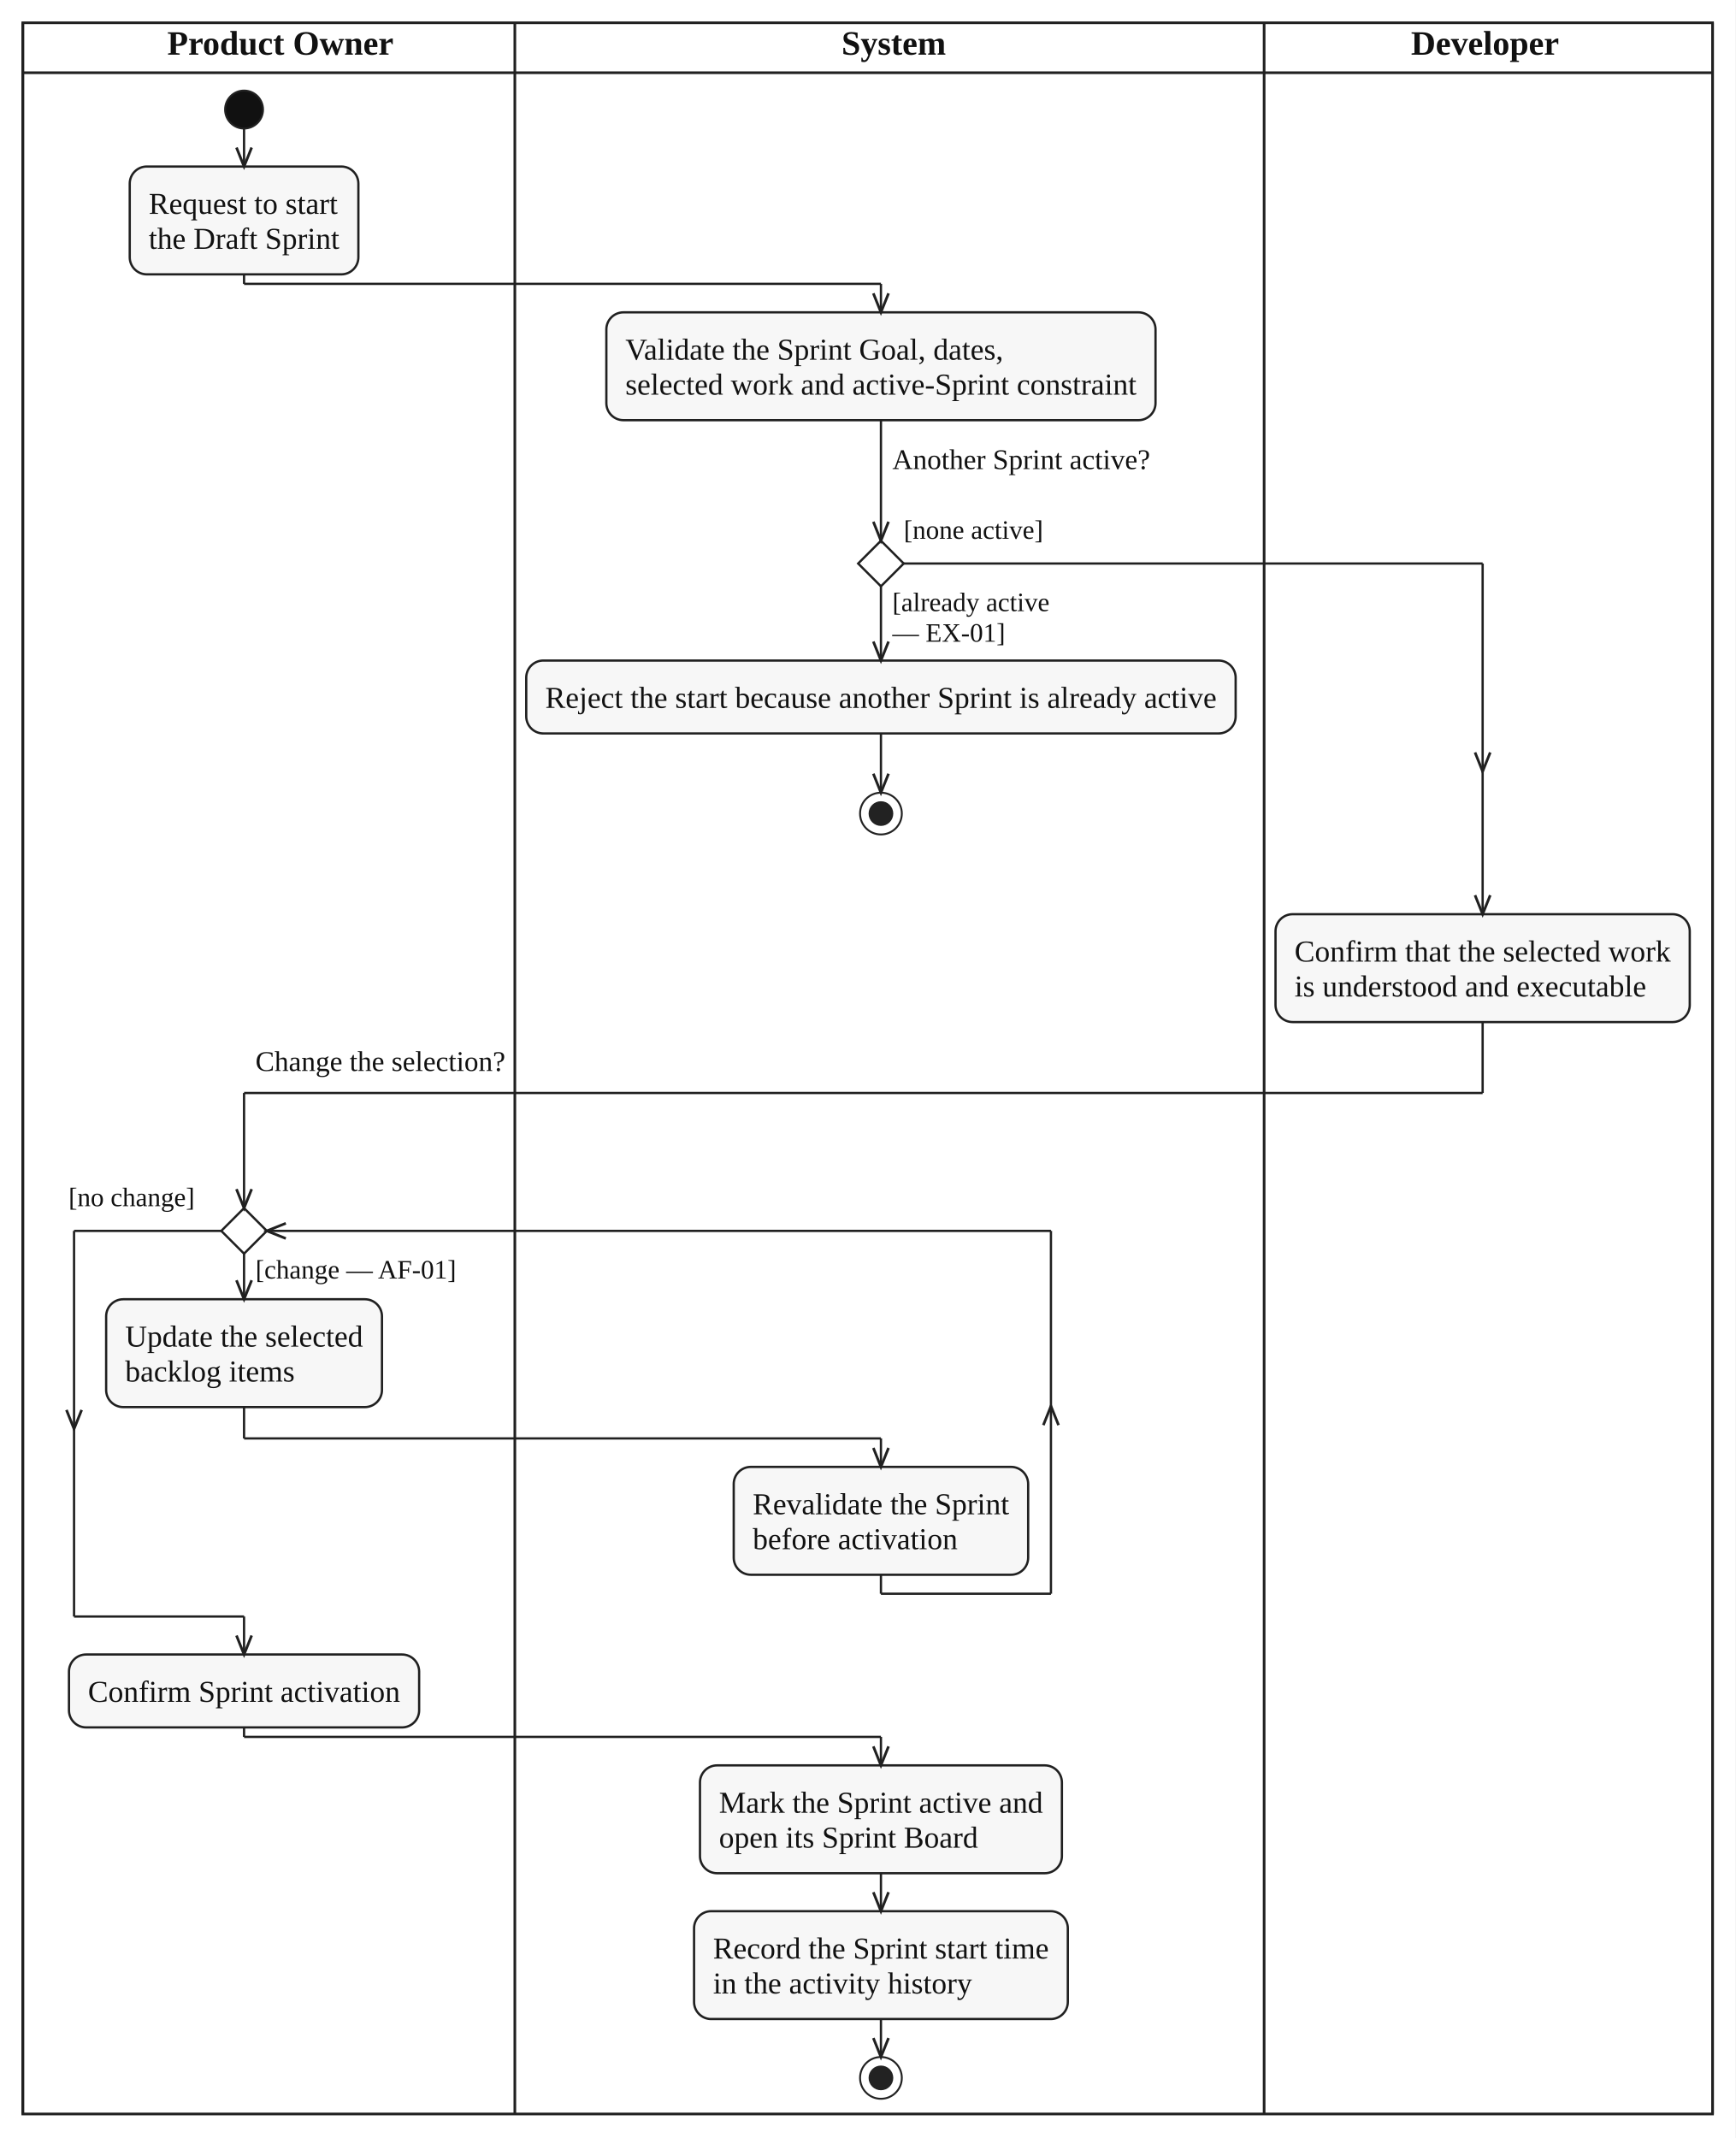
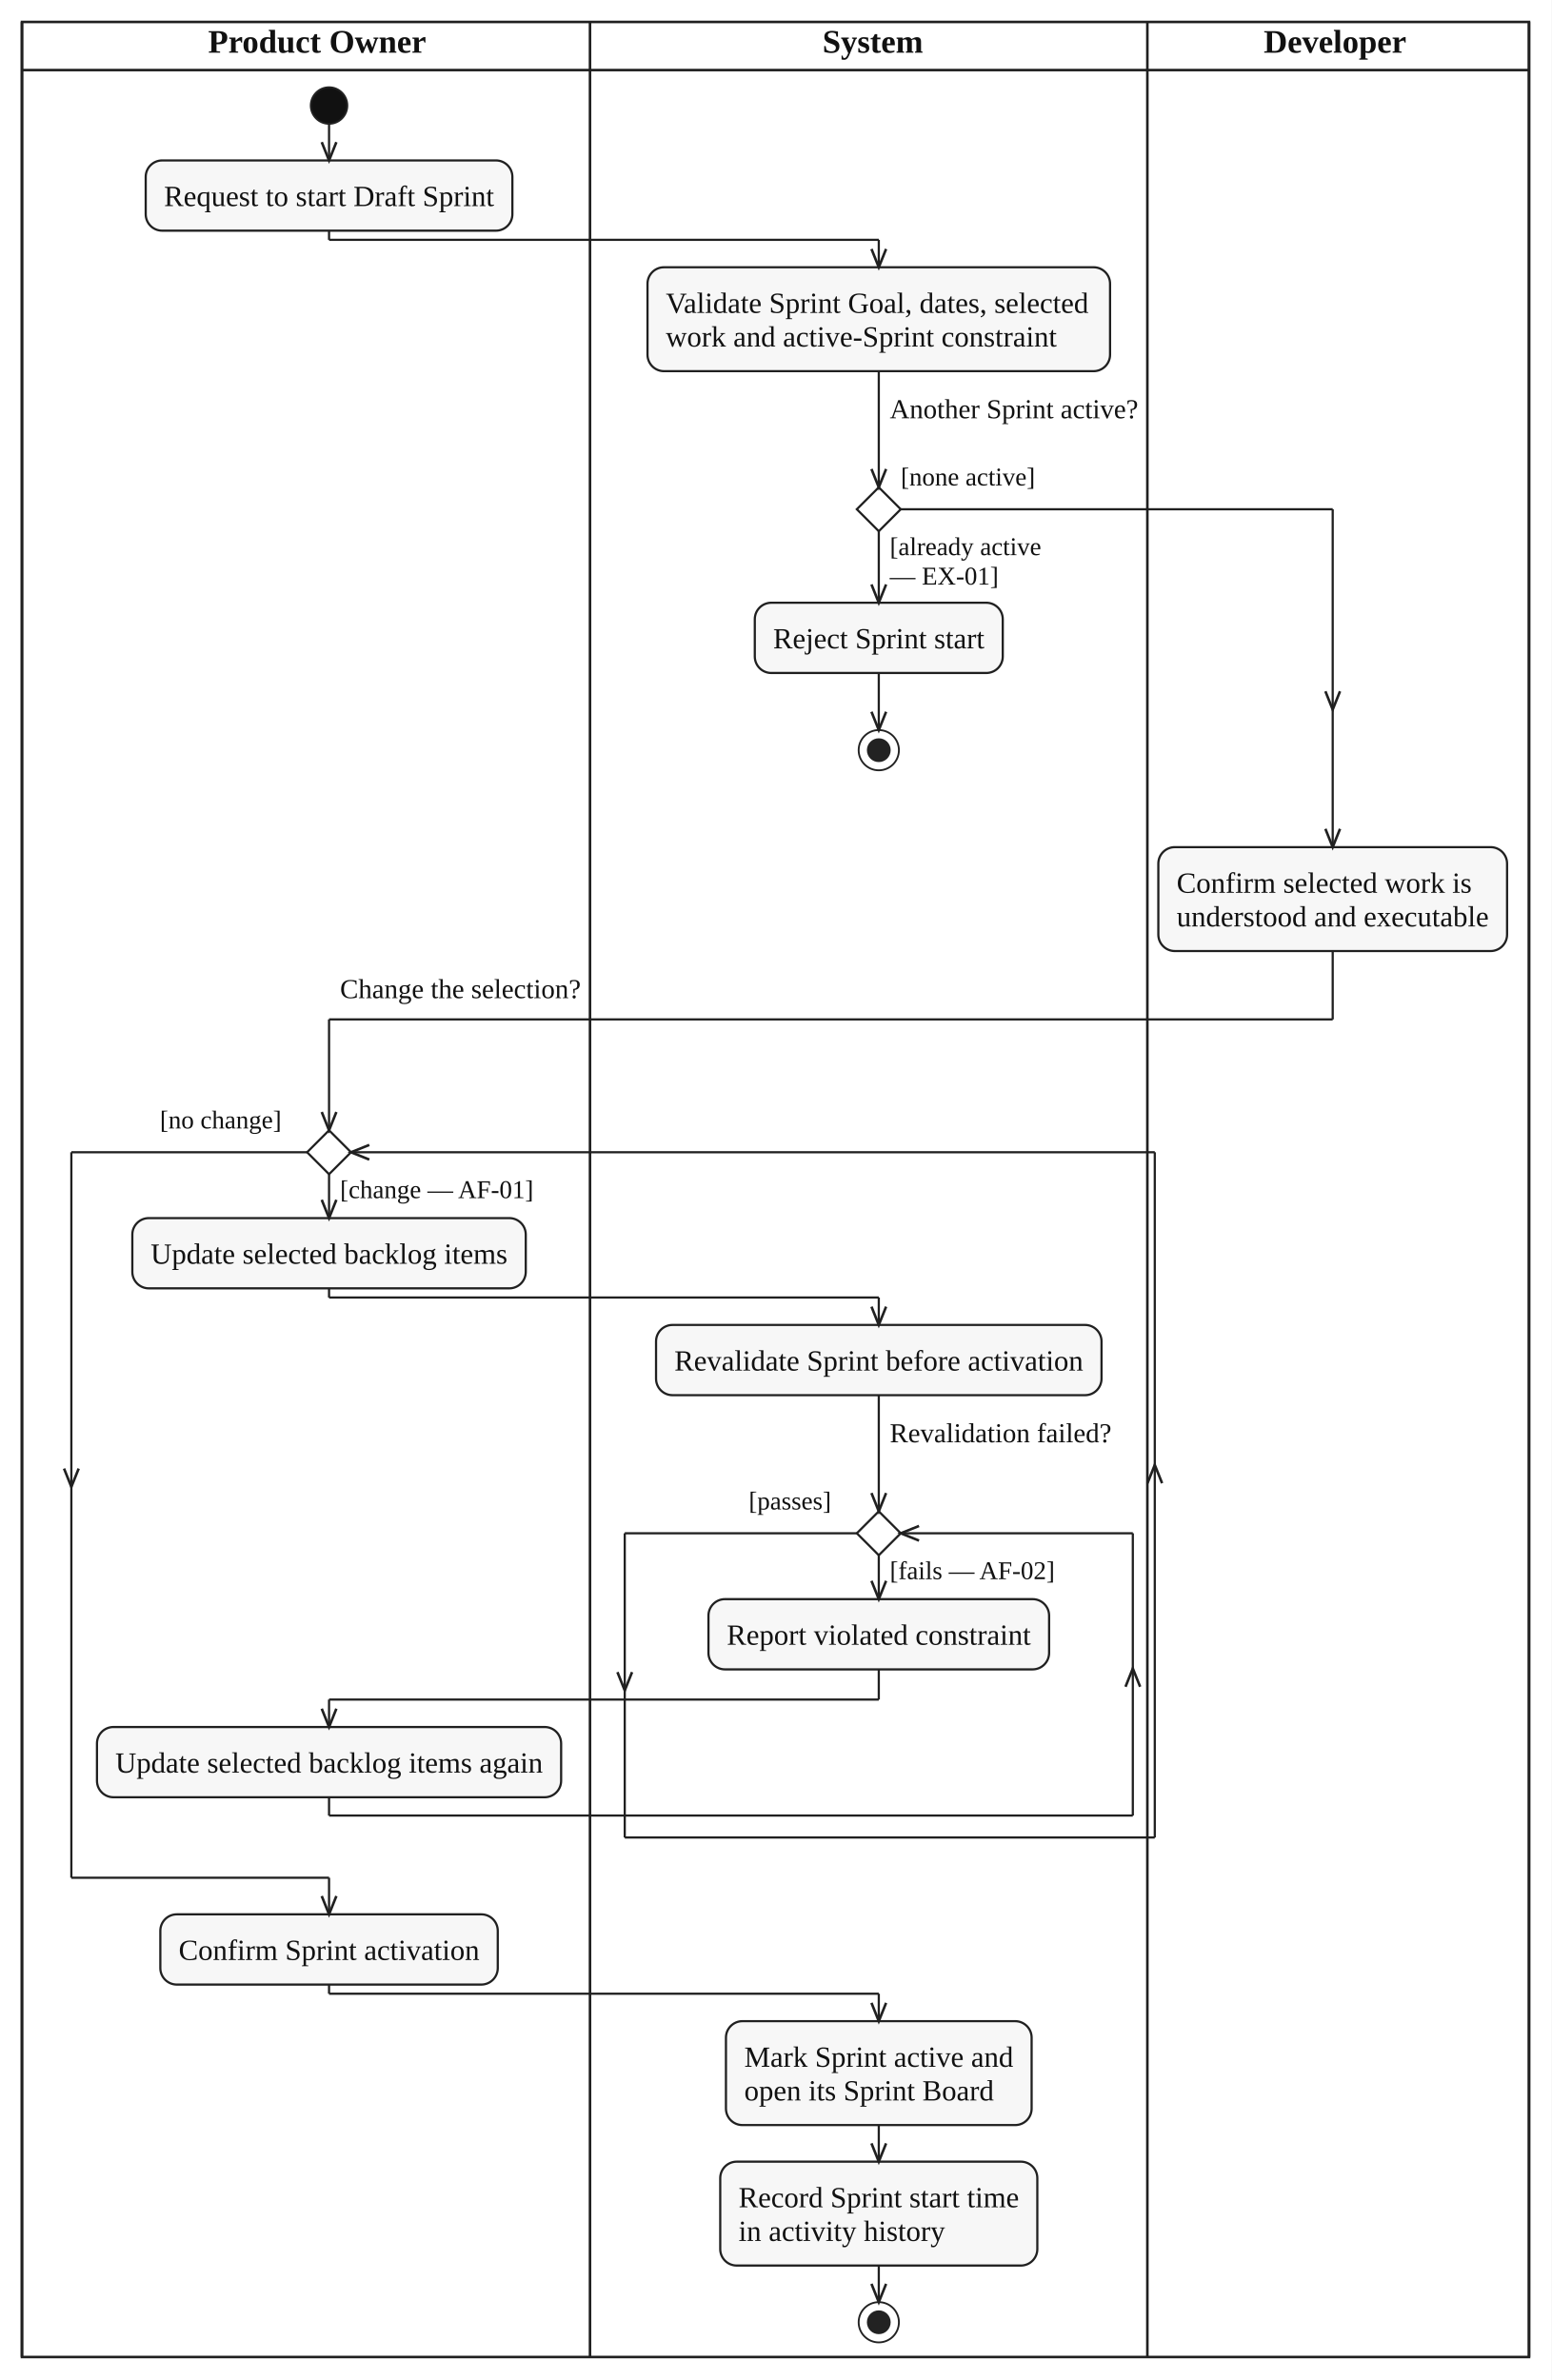
- <svg xmlns="http://www.w3.org/2000/svg" contentStyleType="text/css" height="1126px" preserveAspectRatio="none" style="width:914px;height:1126px;background:#FFFFFF;" version="1.1" viewBox="-5 0.394 914 1126" width="914px" zoomAndPan="magnify" data-pres-formatted="1">
-   <rect id="pres-background" x="-5" y="0.394" width="914" height="1126" fill="#FFFFFF" stroke="none" />
+ <svg xmlns="http://www.w3.org/2000/svg" contentStyleType="text/css" height="1301px" preserveAspectRatio="none" style="width:848px;height:1301px;background:#FFFFFF;" version="1.1" viewBox="-5 0.394 848 1301" width="848px" zoomAndPan="magnify" data-pres-formatted="1">
+   <rect id="pres-background" x="-5" y="0.394" width="848" height="1301" fill="#FFFFFF" stroke="none" />
  <defs />
  <g>
-     <rect fill="#FFFFFF" height="30.698" style="stroke:#FFFFFF;stroke-width:1.0;" width="875.202" x="15" y="12.394" />
-     <ellipse cx="123.539" cy="58.092" fill="#111111" rx="10" ry="10" style="stroke:#222222;stroke-width:1.0;" />
-     <rect fill="#F7F7F7" height="56.797" rx="9" ry="9" style="stroke:#202020;stroke-width:1.2;" width="120.422" x="63.328" y="88.092" />
-     <text fill="#111111" font-family="Times New Roman" font-size="16" lengthAdjust="spacing" textLength="99.539" x="73.328" y="113.029">Request to start</text>
-     <text fill="#111111" font-family="Times New Roman" font-size="16" lengthAdjust="spacing" textLength="100.422" x="73.328" y="131.428">the Draft Sprint</text>
-     <rect fill="#F7F7F7" height="56.797" rx="9" ry="9" style="stroke:#202020;stroke-width:1.2;" width="145.273" x="50.902" y="684.656" />
-     <text fill="#111111" font-family="Times New Roman" font-size="16" lengthAdjust="spacing" textLength="125.273" x="60.902" y="709.594">Update the selected</text>
-     <text fill="#111111" font-family="Times New Roman" font-size="16" lengthAdjust="spacing" textLength="89.312" x="60.902" y="727.992">backlog items</text>
-     <polygon fill="#FFFFFF" points="123.539,636.656,135.539,648.656,123.539,660.656,111.539,648.656,123.539,636.656" style="stroke:#202020;stroke-width:1.2;" />
-     <text fill="#111111" font-family="Times New Roman" font-size="15" lengthAdjust="spacing" textLength="131.616" x="129.539" y="564.418">Change the selection?</text>
-     <text fill="#111111" font-family="Times New Roman" font-size="15" lengthAdjust="spacing" textLength="3.75" x="129.539" y="581.666"> </text>
-     <text fill="#111111" font-family="Times New Roman" font-size="15" lengthAdjust="spacing" textLength="3.75" x="129.539" y="598.915"> </text>
-     <text fill="#111111" font-family="Times New Roman" font-size="15" lengthAdjust="spacing" textLength="3.75" x="129.539" y="616.163"> </text>
-     <text fill="#111111" font-family="Times New Roman" font-size="15" lengthAdjust="spacing" textLength="3.75" x="129.539" y="633.412"> </text>
-     <text fill="#111111" font-family="Times New Roman" font-size="14" lengthAdjust="spacing" textLength="113.524" x="129.539" y="673.727">[change — AF-01]  </text>
-     <text fill="#111111" font-family="Times New Roman" font-size="6" lengthAdjust="spacing" textLength="1.5" x="129.539" y="682.356"> </text>
-     <text fill="#111111" font-family="Times New Roman" font-size="14" lengthAdjust="spacing" textLength="80.466" x="31.073" y="635.628">  [no change]  </text>
-     <text fill="#111111" font-family="Times New Roman" font-size="6" lengthAdjust="spacing" textLength="1.5" x="31.073" y="644.258"> </text>
-     <rect fill="#F7F7F7" height="38.398" rx="9" ry="9" style="stroke:#202020;stroke-width:1.2;" width="184.422" x="31.328" y="871.75" />
-     <text fill="#111111" font-family="Times New Roman" font-size="16" lengthAdjust="spacing" textLength="164.422" x="41.328" y="896.688">Confirm Sprint activation</text>
-     <line style="stroke:#202020;stroke-width:1.4;" x1="7" x2="7" y1="12.394" y2="1113.742" />
-     <rect fill="#F7F7F7" height="56.797" rx="9" ry="9" style="stroke:#202020;stroke-width:1.2;" width="289.242" x="314.351" y="164.889" />
-     <text fill="#111111" font-family="Times New Roman" font-size="16" lengthAdjust="spacing" textLength="200.836" x="324.351" y="189.826">Validate the Sprint Goal, dates,</text>
-     <text fill="#111111" font-family="Times New Roman" font-size="16" lengthAdjust="spacing" textLength="269.242" x="324.351" y="208.225">selected work and active-Sprint constraint</text>
-     <rect fill="#F7F7F7" height="38.398" rx="9" ry="9" style="stroke:#202020;stroke-width:1.2;" width="373.633" x="272.155" y="348.274" />
-     <text fill="#111111" font-family="Times New Roman" font-size="16" lengthAdjust="spacing" textLength="353.633" x="282.155" y="373.212">Reject the start because another Sprint is already active</text>
-     <ellipse cx="458.972" cy="428.872" fill="none" rx="11" ry="11" style="stroke:#222222;stroke-width:1.0;" />
-     <ellipse cx="458.972" cy="428.872" fill="#222222" rx="6" ry="6" style="stroke:#222222;stroke-width:1.0;" />
-     <polygon fill="#FFFFFF" points="458.972,285.176,470.972,297.176,458.972,309.176,446.972,297.176,458.972,285.176" style="stroke:#202020;stroke-width:1.2;" />
-     <text fill="#111111" font-family="Times New Roman" font-size="15" lengthAdjust="spacing" textLength="135.791" x="464.972" y="247.434">Another Sprint active?</text>
-     <text fill="#111111" font-family="Times New Roman" font-size="15" lengthAdjust="spacing" textLength="3.75" x="464.972" y="264.683"> </text>
-     <text fill="#111111" font-family="Times New Roman" font-size="15" lengthAdjust="spacing" textLength="3.75" x="464.972" y="281.931"> </text>
-     <text fill="#111111" font-family="Times New Roman" font-size="14" lengthAdjust="spacing" textLength="89.776" x="464.972" y="322.246">  [already active</text>
-     <text fill="#111111" font-family="Times New Roman" font-size="14" lengthAdjust="spacing" textLength="66.486" x="464.972" y="338.345">  — EX-01]</text>
-     <text fill="#111111" font-family="Times New Roman" font-size="6" lengthAdjust="spacing" textLength="1.5" x="464.972" y="346.975"> </text>
-     <text fill="#111111" font-family="Times New Roman" font-size="14" lengthAdjust="spacing" textLength="80.459" x="470.972" y="284.147">[none active]  </text>
-     <text fill="#111111" font-family="Times New Roman" font-size="6" lengthAdjust="spacing" textLength="1.5" x="470.972" y="292.777"> </text>
-     <rect fill="#F7F7F7" height="56.797" rx="9" ry="9" style="stroke:#202020;stroke-width:1.2;" width="155.078" x="381.433" y="772.953" />
-     <text fill="#111111" font-family="Times New Roman" font-size="16" lengthAdjust="spacing" textLength="135.078" x="391.433" y="797.891">Revalidate the Sprint</text>
-     <text fill="#111111" font-family="Times New Roman" font-size="16" lengthAdjust="spacing" textLength="107.945" x="391.433" y="816.289">before activation</text>
-     <rect fill="#F7F7F7" height="56.797" rx="9" ry="9" style="stroke:#202020;stroke-width:1.2;" width="190.617" x="363.663" y="930.148" />
-     <text fill="#111111" font-family="Times New Roman" font-size="16" lengthAdjust="spacing" textLength="170.617" x="373.663" y="955.086">Mark the Sprint active and</text>
-     <text fill="#111111" font-family="Times New Roman" font-size="16" lengthAdjust="spacing" textLength="136.438" x="373.663" y="973.484">open its Sprint Board</text>
-     <rect fill="#F7F7F7" height="56.797" rx="9" ry="9" style="stroke:#202020;stroke-width:1.2;" width="196.852" x="360.546" y="1006.945" />
-     <text fill="#111111" font-family="Times New Roman" font-size="16" lengthAdjust="spacing" textLength="176.852" x="370.546" y="1031.883">Record the Sprint start time</text>
-     <text fill="#111111" font-family="Times New Roman" font-size="16" lengthAdjust="spacing" textLength="136.422" x="370.546" y="1050.281">in the activity history</text>
-     <ellipse cx="458.972" cy="1094.742" fill="none" rx="11" ry="11" style="stroke:#222222;stroke-width:1.0;" />
-     <ellipse cx="458.972" cy="1094.742" fill="#222222" rx="6" ry="6" style="stroke:#222222;stroke-width:1.0;" />
-     <line style="stroke:#202020;stroke-width:1.4;" x1="266.155" x2="266.155" y1="12.394" y2="1113.742" />
-     <rect fill="#F7F7F7" height="56.797" rx="9" ry="9" style="stroke:#202020;stroke-width:1.2;" width="218.164" x="666.788" y="481.872" />
-     <text fill="#111111" font-family="Times New Roman" font-size="16" lengthAdjust="spacing" textLength="198.164" x="676.788" y="506.81">Confirm that the selected work</text>
-     <text fill="#111111" font-family="Times New Roman" font-size="16" lengthAdjust="spacing" textLength="185.273" x="676.788" y="525.208">is understood and executable</text>
-     <line style="stroke:#202020;stroke-width:1.4;" x1="660.788" x2="660.788" y1="12.394" y2="1113.742" />
-     <line style="stroke:#202020;stroke-width:1.4;" x1="896.952" x2="896.952" y1="12.394" y2="1113.742" />
-     <polyline points="544.511,750.953 548.511,740.953 552.511,750.953" fill="none" stroke="#202020" stroke-width="1.4" stroke-linejoin="miter" stroke-linecap="butt" class="open-arrowhead" />
-     <line style="stroke:#202020;stroke-width:1.2;" x1="123.539" x2="123.539" y1="68.092" y2="88.092" />
-     <polyline points="119.539,78.092 123.539,88.092 127.539,78.092" fill="none" stroke="#202020" stroke-width="1.4" stroke-linejoin="miter" stroke-linecap="butt" class="open-arrowhead" />
-     <line style="stroke:#202020;stroke-width:1.2;" x1="123.539" x2="123.539" y1="660.656" y2="684.656" />
-     <polyline points="119.539,674.656 123.539,684.656 127.539,674.656" fill="none" stroke="#202020" stroke-width="1.4" stroke-linejoin="miter" stroke-linecap="butt" class="open-arrowhead" />
-     <line style="stroke:#202020;stroke-width:1.2;" x1="111.539" x2="34" y1="648.656" y2="648.656" />
-     <polyline points="30,742.953 34,752.953 38,742.953" fill="none" stroke="#202020" stroke-width="1.4" stroke-linejoin="miter" stroke-linecap="butt" class="open-arrowhead" />
-     <line style="stroke:#202020;stroke-width:1.2;" x1="34" x2="34" y1="648.656" y2="851.75" />
-     <line style="stroke:#202020;stroke-width:1.2;" x1="34" x2="123.539" y1="851.75" y2="851.75" />
-     <line style="stroke:#202020;stroke-width:1.2;" x1="123.539" x2="123.539" y1="851.75" y2="871.75" />
-     <polyline points="119.539,861.75 123.539,871.75 127.539,861.75" fill="none" stroke="#202020" stroke-width="1.4" stroke-linejoin="miter" stroke-linecap="butt" class="open-arrowhead" />
-     <line style="stroke:#202020;stroke-width:1.2;" x1="458.972" x2="458.972" y1="386.673" y2="417.872" />
-     <polyline points="454.972,407.872 458.972,417.872 462.972,407.872" fill="none" stroke="#202020" stroke-width="1.4" stroke-linejoin="miter" stroke-linecap="butt" class="open-arrowhead" />
-     <line style="stroke:#202020;stroke-width:1.2;" x1="458.972" x2="458.972" y1="309.176" y2="348.274" />
-     <polyline points="454.972,338.274 458.972,348.274 462.972,338.274" fill="none" stroke="#202020" stroke-width="1.4" stroke-linejoin="miter" stroke-linecap="butt" class="open-arrowhead" />
-     <line style="stroke:#202020;stroke-width:1.2;" x1="470.972" x2="775.87" y1="297.176" y2="297.176" />
-     <polyline points="771.87,396.673 775.87,406.673 779.87,396.673" fill="none" stroke="#202020" stroke-width="1.4" stroke-linejoin="miter" stroke-linecap="butt" class="open-arrowhead" />
-     <line style="stroke:#202020;stroke-width:1.2;" x1="775.87" x2="775.87" y1="297.176" y2="481.872" />
-     <polyline points="771.87,471.872 775.87,481.872 779.87,471.872" fill="none" stroke="#202020" stroke-width="1.4" stroke-linejoin="miter" stroke-linecap="butt" class="open-arrowhead" />
-     <line style="stroke:#202020;stroke-width:1.2;" x1="458.972" x2="458.972" y1="221.685" y2="285.176" />
-     <polyline points="454.972,275.176 458.972,285.176 462.972,275.176" fill="none" stroke="#202020" stroke-width="1.4" stroke-linejoin="miter" stroke-linecap="butt" class="open-arrowhead" />
-     <line style="stroke:#202020;stroke-width:1.2;" x1="458.972" x2="458.972" y1="986.945" y2="1006.945" />
-     <polyline points="454.972,996.945 458.972,1006.945 462.972,996.945" fill="none" stroke="#202020" stroke-width="1.4" stroke-linejoin="miter" stroke-linecap="butt" class="open-arrowhead" />
-     <line style="stroke:#202020;stroke-width:1.2;" x1="458.972" x2="458.972" y1="1063.742" y2="1083.742" />
-     <polyline points="454.972,1073.742 458.972,1083.742 462.972,1073.742" fill="none" stroke="#202020" stroke-width="1.4" stroke-linejoin="miter" stroke-linecap="butt" class="open-arrowhead" />
-     <line style="stroke:#202020;stroke-width:1.2;" x1="123.539" x2="123.539" y1="144.889" y2="149.889" />
-     <line style="stroke:#202020;stroke-width:1.2;" x1="123.539" x2="458.972" y1="149.889" y2="149.889" />
-     <line style="stroke:#202020;stroke-width:1.2;" x1="458.972" x2="458.972" y1="149.889" y2="164.889" />
-     <polyline points="454.972,154.889 458.972,164.889 462.972,154.889" fill="none" stroke="#202020" stroke-width="1.4" stroke-linejoin="miter" stroke-linecap="butt" class="open-arrowhead" />
-     <line style="stroke:#202020;stroke-width:1.2;" x1="123.539" x2="123.539" y1="741.453" y2="757.953" />
-     <line style="stroke:#202020;stroke-width:1.2;" x1="123.539" x2="458.972" y1="757.953" y2="757.953" />
-     <line style="stroke:#202020;stroke-width:1.2;" x1="458.972" x2="458.972" y1="757.953" y2="772.953" />
-     <polyline points="454.972,762.953 458.972,772.953 462.972,762.953" fill="none" stroke="#202020" stroke-width="1.4" stroke-linejoin="miter" stroke-linecap="butt" class="open-arrowhead" />
-     <line style="stroke:#202020;stroke-width:1.2;" x1="458.972" x2="458.972" y1="829.75" y2="839.75" />
-     <line style="stroke:#202020;stroke-width:1.2;" x1="458.972" x2="548.511" y1="839.75" y2="839.75" />
-     <line style="stroke:#202020;stroke-width:1.2;" x1="548.511" x2="548.511" y1="648.656" y2="839.75" />
-     <line style="stroke:#202020;stroke-width:1.2;" x1="548.511" x2="135.539" y1="648.656" y2="648.656" />
-     <polyline points="145.539,644.656 135.539,648.656 145.539,652.656" fill="none" stroke="#202020" stroke-width="1.4" stroke-linejoin="miter" stroke-linecap="butt" class="open-arrowhead" />
-     <line style="stroke:#202020;stroke-width:1.2;" x1="775.87" x2="775.87" y1="538.669" y2="576.035" />
-     <line style="stroke:#202020;stroke-width:1.2;" x1="775.87" x2="123.539" y1="576.035" y2="576.035" />
-     <line style="stroke:#202020;stroke-width:1.2;" x1="123.539" x2="123.539" y1="576.035" y2="636.656" />
-     <polyline points="119.539,626.656 123.539,636.656 127.539,626.656" fill="none" stroke="#202020" stroke-width="1.4" stroke-linejoin="miter" stroke-linecap="butt" class="open-arrowhead" />
-     <line style="stroke:#202020;stroke-width:1.2;" x1="123.539" x2="123.539" y1="910.148" y2="915.148" />
-     <line style="stroke:#202020;stroke-width:1.2;" x1="123.539" x2="458.972" y1="915.148" y2="915.148" />
-     <line style="stroke:#202020;stroke-width:1.2;" x1="458.972" x2="458.972" y1="915.148" y2="930.148" />
-     <polyline points="454.972,920.148 458.972,930.148 462.972,920.148" fill="none" stroke="#202020" stroke-width="1.4" stroke-linejoin="miter" stroke-linecap="butt" class="open-arrowhead" />
-     <text fill="#111111" font-family="Times New Roman" font-size="18" font-weight="bold" lengthAdjust="spacing" textLength="119.478" x="83.088" y="29.198">Product Owner</text>
-     <text fill="#111111" font-family="Times New Roman" font-size="7" font-weight="bold" lengthAdjust="spacing" textLength="1.75" x="78.588" y="39.627"> </text>
-     <text fill="#111111" font-family="Times New Roman" font-size="18" font-weight="bold" lengthAdjust="spacing" textLength="54.993" x="438.225" y="29.198">System</text>
-     <text fill="#111111" font-family="Times New Roman" font-size="7" font-weight="bold" lengthAdjust="spacing" textLength="1.75" x="433.725" y="39.627"> </text>
-     <text fill="#111111" font-family="Times New Roman" font-size="18" font-weight="bold" lengthAdjust="spacing" textLength="77.968" x="738.136" y="29.198">Developer</text>
-     <text fill="#111111" font-family="Times New Roman" font-size="7" font-weight="bold" lengthAdjust="spacing" textLength="1.75" x="733.636" y="39.627"> </text>
+     <rect fill="#FFFFFF" height="30.698" style="stroke:#FFFFFF;stroke-width:1.0;" width="808.946" x="15" y="12.394" />
+     <ellipse cx="174.844" cy="58.092" fill="#111111" rx="10" ry="10" style="stroke:#222222;stroke-width:1.0;" />
+     <rect fill="#F7F7F7" height="38.398" rx="9" ry="9" style="stroke:#202020;stroke-width:1.2;" width="200.414" x="74.637" y="88.092" />
+     <text fill="#111111" font-family="Times New Roman" font-size="16" lengthAdjust="spacing" textLength="180.414" x="84.637" y="113.029">Request to start Draft Sprint</text>
+     <rect fill="#F7F7F7" height="38.398" rx="9" ry="9" style="stroke:#202020;stroke-width:1.2;" width="215.039" x="67.324" y="666.258" />
+     <text fill="#111111" font-family="Times New Roman" font-size="16" lengthAdjust="spacing" textLength="195.039" x="77.324" y="691.195">Update selected backlog items</text>
+     <rect fill="#F7F7F7" height="38.398" rx="9" ry="9" style="stroke:#202020;stroke-width:1.2;" width="253.688" x="48" y="944.443" />
+     <text fill="#111111" font-family="Times New Roman" font-size="16" lengthAdjust="spacing" textLength="233.688" x="58" y="969.381">Update selected backlog items again</text>
+     <polygon fill="#FFFFFF" points="174.844,618.258,186.844,630.258,174.844,642.258,162.844,630.258,174.844,618.258" style="stroke:#202020;stroke-width:1.2;" />
+     <text fill="#111111" font-family="Times New Roman" font-size="15" lengthAdjust="spacing" textLength="131.616" x="180.844" y="546.019">Change the selection?</text>
+     <text fill="#111111" font-family="Times New Roman" font-size="15" lengthAdjust="spacing" textLength="3.75" x="180.844" y="563.268"> </text>
+     <text fill="#111111" font-family="Times New Roman" font-size="15" lengthAdjust="spacing" textLength="3.75" x="180.844" y="580.516"> </text>
+     <text fill="#111111" font-family="Times New Roman" font-size="15" lengthAdjust="spacing" textLength="3.75" x="180.844" y="597.765"> </text>
+     <text fill="#111111" font-family="Times New Roman" font-size="15" lengthAdjust="spacing" textLength="3.75" x="180.844" y="615.013"> </text>
+     <text fill="#111111" font-family="Times New Roman" font-size="14" lengthAdjust="spacing" textLength="113.524" x="180.844" y="655.328">[change — AF-01]  </text>
+     <text fill="#111111" font-family="Times New Roman" font-size="6" lengthAdjust="spacing" textLength="1.5" x="180.844" y="663.958"> </text>
+     <text fill="#111111" font-family="Times New Roman" font-size="14" lengthAdjust="spacing" textLength="80.466" x="82.378" y="617.23">  [no change]  </text>
+     <text fill="#111111" font-family="Times New Roman" font-size="6" lengthAdjust="spacing" textLength="1.5" x="82.378" y="625.859"> </text>
+     <rect fill="#F7F7F7" height="38.398" rx="9" ry="9" style="stroke:#202020;stroke-width:1.2;" width="184.422" x="82.633" y="1046.842" />
+     <text fill="#111111" font-family="Times New Roman" font-size="16" lengthAdjust="spacing" textLength="164.422" x="92.633" y="1071.779">Confirm Sprint activation</text>
+     <line style="stroke:#202020;stroke-width:1.4;" x1="7" x2="7" y1="12.394" y2="1288.834" />
+     <rect fill="#F7F7F7" height="56.797" rx="9" ry="9" style="stroke:#202020;stroke-width:1.2;" width="252.812" x="348.897" y="146.49" />
+     <text fill="#111111" font-family="Times New Roman" font-size="16" lengthAdjust="spacing" textLength="232.812" x="358.897" y="171.428">Validate Sprint Goal, dates, selected</text>
+     <text fill="#111111" font-family="Times New Roman" font-size="16" lengthAdjust="spacing" textLength="213.719" x="358.897" y="189.826">work and active-Sprint constraint</text>
+     <rect fill="#F7F7F7" height="38.398" rx="9" ry="9" style="stroke:#202020;stroke-width:1.2;" width="135.531" x="407.538" y="329.876" />
+     <text fill="#111111" font-family="Times New Roman" font-size="16" lengthAdjust="spacing" textLength="115.531" x="417.538" y="354.813">Reject Sprint start</text>
+     <ellipse cx="475.304" cy="410.474" fill="none" rx="11" ry="11" style="stroke:#222222;stroke-width:1.0;" />
+     <ellipse cx="475.304" cy="410.474" fill="#222222" rx="6" ry="6" style="stroke:#222222;stroke-width:1.0;" />
+     <polygon fill="#FFFFFF" points="475.304,266.777,487.304,278.777,475.304,290.777,463.304,278.777,475.304,266.777" style="stroke:#202020;stroke-width:1.2;" />
+     <text fill="#111111" font-family="Times New Roman" font-size="15" lengthAdjust="spacing" textLength="135.791" x="481.304" y="229.036">Another Sprint active?</text>
+     <text fill="#111111" font-family="Times New Roman" font-size="15" lengthAdjust="spacing" textLength="3.75" x="481.304" y="246.284"> </text>
+     <text fill="#111111" font-family="Times New Roman" font-size="15" lengthAdjust="spacing" textLength="3.75" x="481.304" y="263.533"> </text>
+     <text fill="#111111" font-family="Times New Roman" font-size="14" lengthAdjust="spacing" textLength="89.776" x="481.304" y="303.848">  [already active</text>
+     <text fill="#111111" font-family="Times New Roman" font-size="14" lengthAdjust="spacing" textLength="66.486" x="481.304" y="319.946">  — EX-01]</text>
+     <text fill="#111111" font-family="Times New Roman" font-size="6" lengthAdjust="spacing" textLength="1.5" x="481.304" y="328.576"> </text>
+     <text fill="#111111" font-family="Times New Roman" font-size="14" lengthAdjust="spacing" textLength="80.459" x="487.304" y="265.749">[none active]  </text>
+     <text fill="#111111" font-family="Times New Roman" font-size="6" lengthAdjust="spacing" textLength="1.5" x="487.304" y="274.379"> </text>
+     <rect fill="#F7F7F7" height="38.398" rx="9" ry="9" style="stroke:#202020;stroke-width:1.2;" width="243.477" x="353.565" y="724.656" />
+     <text fill="#111111" font-family="Times New Roman" font-size="16" lengthAdjust="spacing" textLength="223.477" x="363.565" y="749.594">Revalidate Sprint before activation</text>
+     <rect fill="#F7F7F7" height="38.398" rx="9" ry="9" style="stroke:#202020;stroke-width:1.2;" width="186.18" x="382.214" y="874.545" />
+     <text fill="#111111" font-family="Times New Roman" font-size="16" lengthAdjust="spacing" textLength="166.18" x="392.214" y="899.482">Report violated constraint</text>
+     <polygon fill="#FFFFFF" points="475.304,826.545,487.304,838.545,475.304,850.545,463.304,838.545,475.304,826.545" style="stroke:#202020;stroke-width:1.2;" />
+     <text fill="#111111" font-family="Times New Roman" font-size="15" lengthAdjust="spacing" textLength="121.201" x="481.304" y="788.803">Revalidation failed?</text>
+     <text fill="#111111" font-family="Times New Roman" font-size="15" lengthAdjust="spacing" textLength="3.75" x="481.304" y="806.052"> </text>
+     <text fill="#111111" font-family="Times New Roman" font-size="15" lengthAdjust="spacing" textLength="3.75" x="481.304" y="823.3"> </text>
+     <text fill="#111111" font-family="Times New Roman" font-size="14" lengthAdjust="spacing" textLength="97.986" x="481.304" y="863.615">[fails — AF-02]  </text>
+     <text fill="#111111" font-family="Times New Roman" font-size="6" lengthAdjust="spacing" textLength="1.5" x="481.304" y="872.245"> </text>
+     <text fill="#111111" font-family="Times New Roman" font-size="14" lengthAdjust="spacing" textLength="59.097" x="404.207" y="825.517">  [passes]  </text>
+     <text fill="#111111" font-family="Times New Roman" font-size="6" lengthAdjust="spacing" textLength="1.5" x="404.207" y="834.146"> </text>
+     <rect fill="#F7F7F7" height="56.797" rx="9" ry="9" style="stroke:#202020;stroke-width:1.2;" width="167.07" x="391.769" y="1105.24" />
+     <text fill="#111111" font-family="Times New Roman" font-size="16" lengthAdjust="spacing" textLength="147.07" x="401.769" y="1130.178">Mark Sprint active and</text>
+     <text fill="#111111" font-family="Times New Roman" font-size="16" lengthAdjust="spacing" textLength="136.438" x="401.769" y="1148.576">open its Sprint Board</text>
+     <rect fill="#F7F7F7" height="56.797" rx="9" ry="9" style="stroke:#202020;stroke-width:1.2;" width="173.305" x="388.651" y="1182.037" />
+     <text fill="#111111" font-family="Times New Roman" font-size="16" lengthAdjust="spacing" textLength="153.305" x="398.651" y="1206.975">Record Sprint start time</text>
+     <text fill="#111111" font-family="Times New Roman" font-size="16" lengthAdjust="spacing" textLength="112.875" x="398.651" y="1225.373">in activity history</text>
+     <ellipse cx="475.304" cy="1269.834" fill="none" rx="11" ry="11" style="stroke:#222222;stroke-width:1.0;" />
+     <ellipse cx="475.304" cy="1269.834" fill="#222222" rx="6" ry="6" style="stroke:#222222;stroke-width:1.0;" />
+     <line style="stroke:#202020;stroke-width:1.4;" x1="317.46" x2="317.46" y1="12.394" y2="1288.834" />
+     <rect fill="#F7F7F7" height="56.797" rx="9" ry="9" style="stroke:#202020;stroke-width:1.2;" width="190.602" x="628.095" y="463.474" />
+     <text fill="#111111" font-family="Times New Roman" font-size="16" lengthAdjust="spacing" textLength="161.297" x="638.095" y="488.411">Confirm selected work is</text>
+     <text fill="#111111" font-family="Times New Roman" font-size="16" lengthAdjust="spacing" textLength="170.602" x="638.095" y="506.81">understood and executable</text>
+     <line style="stroke:#202020;stroke-width:1.4;" x1="622.095" x2="622.095" y1="12.394" y2="1288.834" />
+     <line style="stroke:#202020;stroke-width:1.4;" x1="830.696" x2="830.696" y1="12.394" y2="1288.834" />
+     <polyline points="610.148,922.443 614.148,912.443 618.148,922.443" fill="none" stroke="#202020" stroke-width="1.4" stroke-linejoin="miter" stroke-linecap="butt" class="open-arrowhead" />
+     <polyline points="622.148,811.172 626.148,801.172 630.148,811.172" fill="none" stroke="#202020" stroke-width="1.4" stroke-linejoin="miter" stroke-linecap="butt" class="open-arrowhead" />
+     <line style="stroke:#202020;stroke-width:1.2;" x1="174.844" x2="174.844" y1="68.092" y2="88.092" />
+     <polyline points="170.844,78.092 174.844,88.092 178.844,78.092" fill="none" stroke="#202020" stroke-width="1.4" stroke-linejoin="miter" stroke-linecap="butt" class="open-arrowhead" />
+     <line style="stroke:#202020;stroke-width:1.2;" x1="174.844" x2="174.844" y1="642.258" y2="666.258" />
+     <polyline points="170.844,656.258 174.844,666.258 178.844,656.258" fill="none" stroke="#202020" stroke-width="1.4" stroke-linejoin="miter" stroke-linecap="butt" class="open-arrowhead" />
+     <line style="stroke:#202020;stroke-width:1.2;" x1="162.844" x2="34" y1="630.258" y2="630.258" />
+     <polyline points="30,803.172 34,813.172 38,803.172" fill="none" stroke="#202020" stroke-width="1.4" stroke-linejoin="miter" stroke-linecap="butt" class="open-arrowhead" />
+     <line style="stroke:#202020;stroke-width:1.2;" x1="34" x2="34" y1="630.258" y2="1026.842" />
+     <line style="stroke:#202020;stroke-width:1.2;" x1="34" x2="174.844" y1="1026.842" y2="1026.842" />
+     <line style="stroke:#202020;stroke-width:1.2;" x1="174.844" x2="174.844" y1="1026.842" y2="1046.842" />
+     <polyline points="170.844,1036.842 174.844,1046.842 178.844,1036.842" fill="none" stroke="#202020" stroke-width="1.4" stroke-linejoin="miter" stroke-linecap="butt" class="open-arrowhead" />
+     <line style="stroke:#202020;stroke-width:1.2;" x1="475.304" x2="475.304" y1="368.274" y2="399.474" />
+     <polyline points="471.304,389.474 475.304,399.474 479.304,389.474" fill="none" stroke="#202020" stroke-width="1.4" stroke-linejoin="miter" stroke-linecap="butt" class="open-arrowhead" />
+     <line style="stroke:#202020;stroke-width:1.2;" x1="475.304" x2="475.304" y1="290.777" y2="329.876" />
+     <polyline points="471.304,319.876 475.304,329.876 479.304,319.876" fill="none" stroke="#202020" stroke-width="1.4" stroke-linejoin="miter" stroke-linecap="butt" class="open-arrowhead" />
+     <line style="stroke:#202020;stroke-width:1.2;" x1="487.304" x2="723.395" y1="278.777" y2="278.777" />
+     <polyline points="719.395,378.274 723.395,388.274 727.395,378.274" fill="none" stroke="#202020" stroke-width="1.4" stroke-linejoin="miter" stroke-linecap="butt" class="open-arrowhead" />
+     <line style="stroke:#202020;stroke-width:1.2;" x1="723.395" x2="723.395" y1="278.777" y2="463.474" />
+     <polyline points="719.395,453.474 723.395,463.474 727.395,453.474" fill="none" stroke="#202020" stroke-width="1.4" stroke-linejoin="miter" stroke-linecap="butt" class="open-arrowhead" />
+     <line style="stroke:#202020;stroke-width:1.2;" x1="475.304" x2="475.304" y1="203.287" y2="266.777" />
+     <polyline points="471.304,256.777 475.304,266.777 479.304,256.777" fill="none" stroke="#202020" stroke-width="1.4" stroke-linejoin="miter" stroke-linecap="butt" class="open-arrowhead" />
+     <line style="stroke:#202020;stroke-width:1.2;" x1="475.304" x2="475.304" y1="850.545" y2="874.545" />
+     <polyline points="471.304,864.545 475.304,874.545 479.304,864.545" fill="none" stroke="#202020" stroke-width="1.4" stroke-linejoin="miter" stroke-linecap="butt" class="open-arrowhead" />
+     <line style="stroke:#202020;stroke-width:1.2;" x1="463.304" x2="336.46" y1="838.545" y2="838.545" />
+     <polyline points="332.46,914.443 336.46,924.443 340.46,914.443" fill="none" stroke="#202020" stroke-width="1.4" stroke-linejoin="miter" stroke-linecap="butt" class="open-arrowhead" />
+     <line style="stroke:#202020;stroke-width:1.2;" x1="336.46" x2="336.46" y1="838.545" y2="1004.842" />
+     <line style="stroke:#202020;stroke-width:1.2;" x1="336.46" x2="626.148" y1="1004.842" y2="1004.842" />
+     <line style="stroke:#202020;stroke-width:1.2;" x1="626.148" x2="626.148" y1="630.258" y2="1004.842" />
+     <line style="stroke:#202020;stroke-width:1.2;" x1="626.148" x2="186.844" y1="630.258" y2="630.258" />
+     <polyline points="196.844,626.258 186.844,630.258 196.844,634.258" fill="none" stroke="#202020" stroke-width="1.4" stroke-linejoin="miter" stroke-linecap="butt" class="open-arrowhead" />
+     <line style="stroke:#202020;stroke-width:1.2;" x1="475.304" x2="475.304" y1="763.055" y2="826.545" />
+     <polyline points="471.304,816.545 475.304,826.545 479.304,816.545" fill="none" stroke="#202020" stroke-width="1.4" stroke-linejoin="miter" stroke-linecap="butt" class="open-arrowhead" />
+     <line style="stroke:#202020;stroke-width:1.2;" x1="475.304" x2="475.304" y1="1162.037" y2="1182.037" />
+     <polyline points="471.304,1172.037 475.304,1182.037 479.304,1172.037" fill="none" stroke="#202020" stroke-width="1.4" stroke-linejoin="miter" stroke-linecap="butt" class="open-arrowhead" />
+     <line style="stroke:#202020;stroke-width:1.2;" x1="475.304" x2="475.304" y1="1238.834" y2="1258.834" />
+     <polyline points="471.304,1248.834 475.304,1258.834 479.304,1248.834" fill="none" stroke="#202020" stroke-width="1.4" stroke-linejoin="miter" stroke-linecap="butt" class="open-arrowhead" />
+     <line style="stroke:#202020;stroke-width:1.2;" x1="174.844" x2="174.844" y1="126.49" y2="131.49" />
+     <line style="stroke:#202020;stroke-width:1.2;" x1="174.844" x2="475.304" y1="131.49" y2="131.49" />
+     <line style="stroke:#202020;stroke-width:1.2;" x1="475.304" x2="475.304" y1="131.49" y2="146.49" />
+     <polyline points="471.304,136.49 475.304,146.49 479.304,136.49" fill="none" stroke="#202020" stroke-width="1.4" stroke-linejoin="miter" stroke-linecap="butt" class="open-arrowhead" />
+     <line style="stroke:#202020;stroke-width:1.2;" x1="174.844" x2="174.844" y1="704.656" y2="709.656" />
+     <line style="stroke:#202020;stroke-width:1.2;" x1="174.844" x2="475.304" y1="709.656" y2="709.656" />
+     <line style="stroke:#202020;stroke-width:1.2;" x1="475.304" x2="475.304" y1="709.656" y2="724.656" />
+     <polyline points="471.304,714.656 475.304,724.656 479.304,714.656" fill="none" stroke="#202020" stroke-width="1.4" stroke-linejoin="miter" stroke-linecap="butt" class="open-arrowhead" />
+     <line style="stroke:#202020;stroke-width:1.2;" x1="475.304" x2="475.304" y1="912.943" y2="929.443" />
+     <line style="stroke:#202020;stroke-width:1.2;" x1="475.304" x2="174.844" y1="929.443" y2="929.443" />
+     <line style="stroke:#202020;stroke-width:1.2;" x1="174.844" x2="174.844" y1="929.443" y2="944.443" />
+     <polyline points="170.844,934.443 174.844,944.443 178.844,934.443" fill="none" stroke="#202020" stroke-width="1.4" stroke-linejoin="miter" stroke-linecap="butt" class="open-arrowhead" />
+     <line style="stroke:#202020;stroke-width:1.2;" x1="174.844" x2="174.844" y1="982.842" y2="992.842" />
+     <line style="stroke:#202020;stroke-width:1.2;" x1="174.844" x2="614.148" y1="992.842" y2="992.842" />
+     <line style="stroke:#202020;stroke-width:1.2;" x1="614.148" x2="614.148" y1="838.545" y2="992.842" />
+     <line style="stroke:#202020;stroke-width:1.2;" x1="614.148" x2="487.304" y1="838.545" y2="838.545" />
+     <polyline points="497.304,834.545 487.304,838.545 497.304,842.545" fill="none" stroke="#202020" stroke-width="1.4" stroke-linejoin="miter" stroke-linecap="butt" class="open-arrowhead" />
+     <line style="stroke:#202020;stroke-width:1.2;" x1="723.395" x2="723.395" y1="520.27" y2="557.636" />
+     <line style="stroke:#202020;stroke-width:1.2;" x1="723.395" x2="174.844" y1="557.636" y2="557.636" />
+     <line style="stroke:#202020;stroke-width:1.2;" x1="174.844" x2="174.844" y1="557.636" y2="618.258" />
+     <polyline points="170.844,608.258 174.844,618.258 178.844,608.258" fill="none" stroke="#202020" stroke-width="1.4" stroke-linejoin="miter" stroke-linecap="butt" class="open-arrowhead" />
+     <line style="stroke:#202020;stroke-width:1.2;" x1="174.844" x2="174.844" y1="1085.24" y2="1090.24" />
+     <line style="stroke:#202020;stroke-width:1.2;" x1="174.844" x2="475.304" y1="1090.24" y2="1090.24" />
+     <line style="stroke:#202020;stroke-width:1.2;" x1="475.304" x2="475.304" y1="1090.24" y2="1105.24" />
+     <polyline points="471.304,1095.24 475.304,1105.24 479.304,1095.24" fill="none" stroke="#202020" stroke-width="1.4" stroke-linejoin="miter" stroke-linecap="butt" class="open-arrowhead" />
+     <text fill="#111111" font-family="Times New Roman" font-size="18" font-weight="bold" lengthAdjust="spacing" textLength="119.478" x="108.741" y="29.198">Product Owner</text>
+     <text fill="#111111" font-family="Times New Roman" font-size="7" font-weight="bold" lengthAdjust="spacing" textLength="1.75" x="104.241" y="39.627"> </text>
+     <text fill="#111111" font-family="Times New Roman" font-size="18" font-weight="bold" lengthAdjust="spacing" textLength="54.993" x="444.531" y="29.198">System</text>
+     <text fill="#111111" font-family="Times New Roman" font-size="7" font-weight="bold" lengthAdjust="spacing" textLength="1.75" x="440.031" y="39.627"> </text>
+     <text fill="#111111" font-family="Times New Roman" font-size="18" font-weight="bold" lengthAdjust="spacing" textLength="77.968" x="685.662" y="29.198">Developer</text>
+     <text fill="#111111" font-family="Times New Roman" font-size="7" font-weight="bold" lengthAdjust="spacing" textLength="1.75" x="681.162" y="39.627"> </text>
  </g>
  <g id="pres-frame" fill="none" stroke="#202020" stroke-width="1.4">
-     <rect x="7" y="12.394" width="889.952" height="1101.349" />
-     <line x1="7" x2="896.952" y1="38.698" y2="38.698" />
+     <rect x="7" y="12.394" width="823.696" height="1276.44" />
+     <line x1="7" x2="830.696" y1="38.698" y2="38.698" />
  </g>
</svg>
